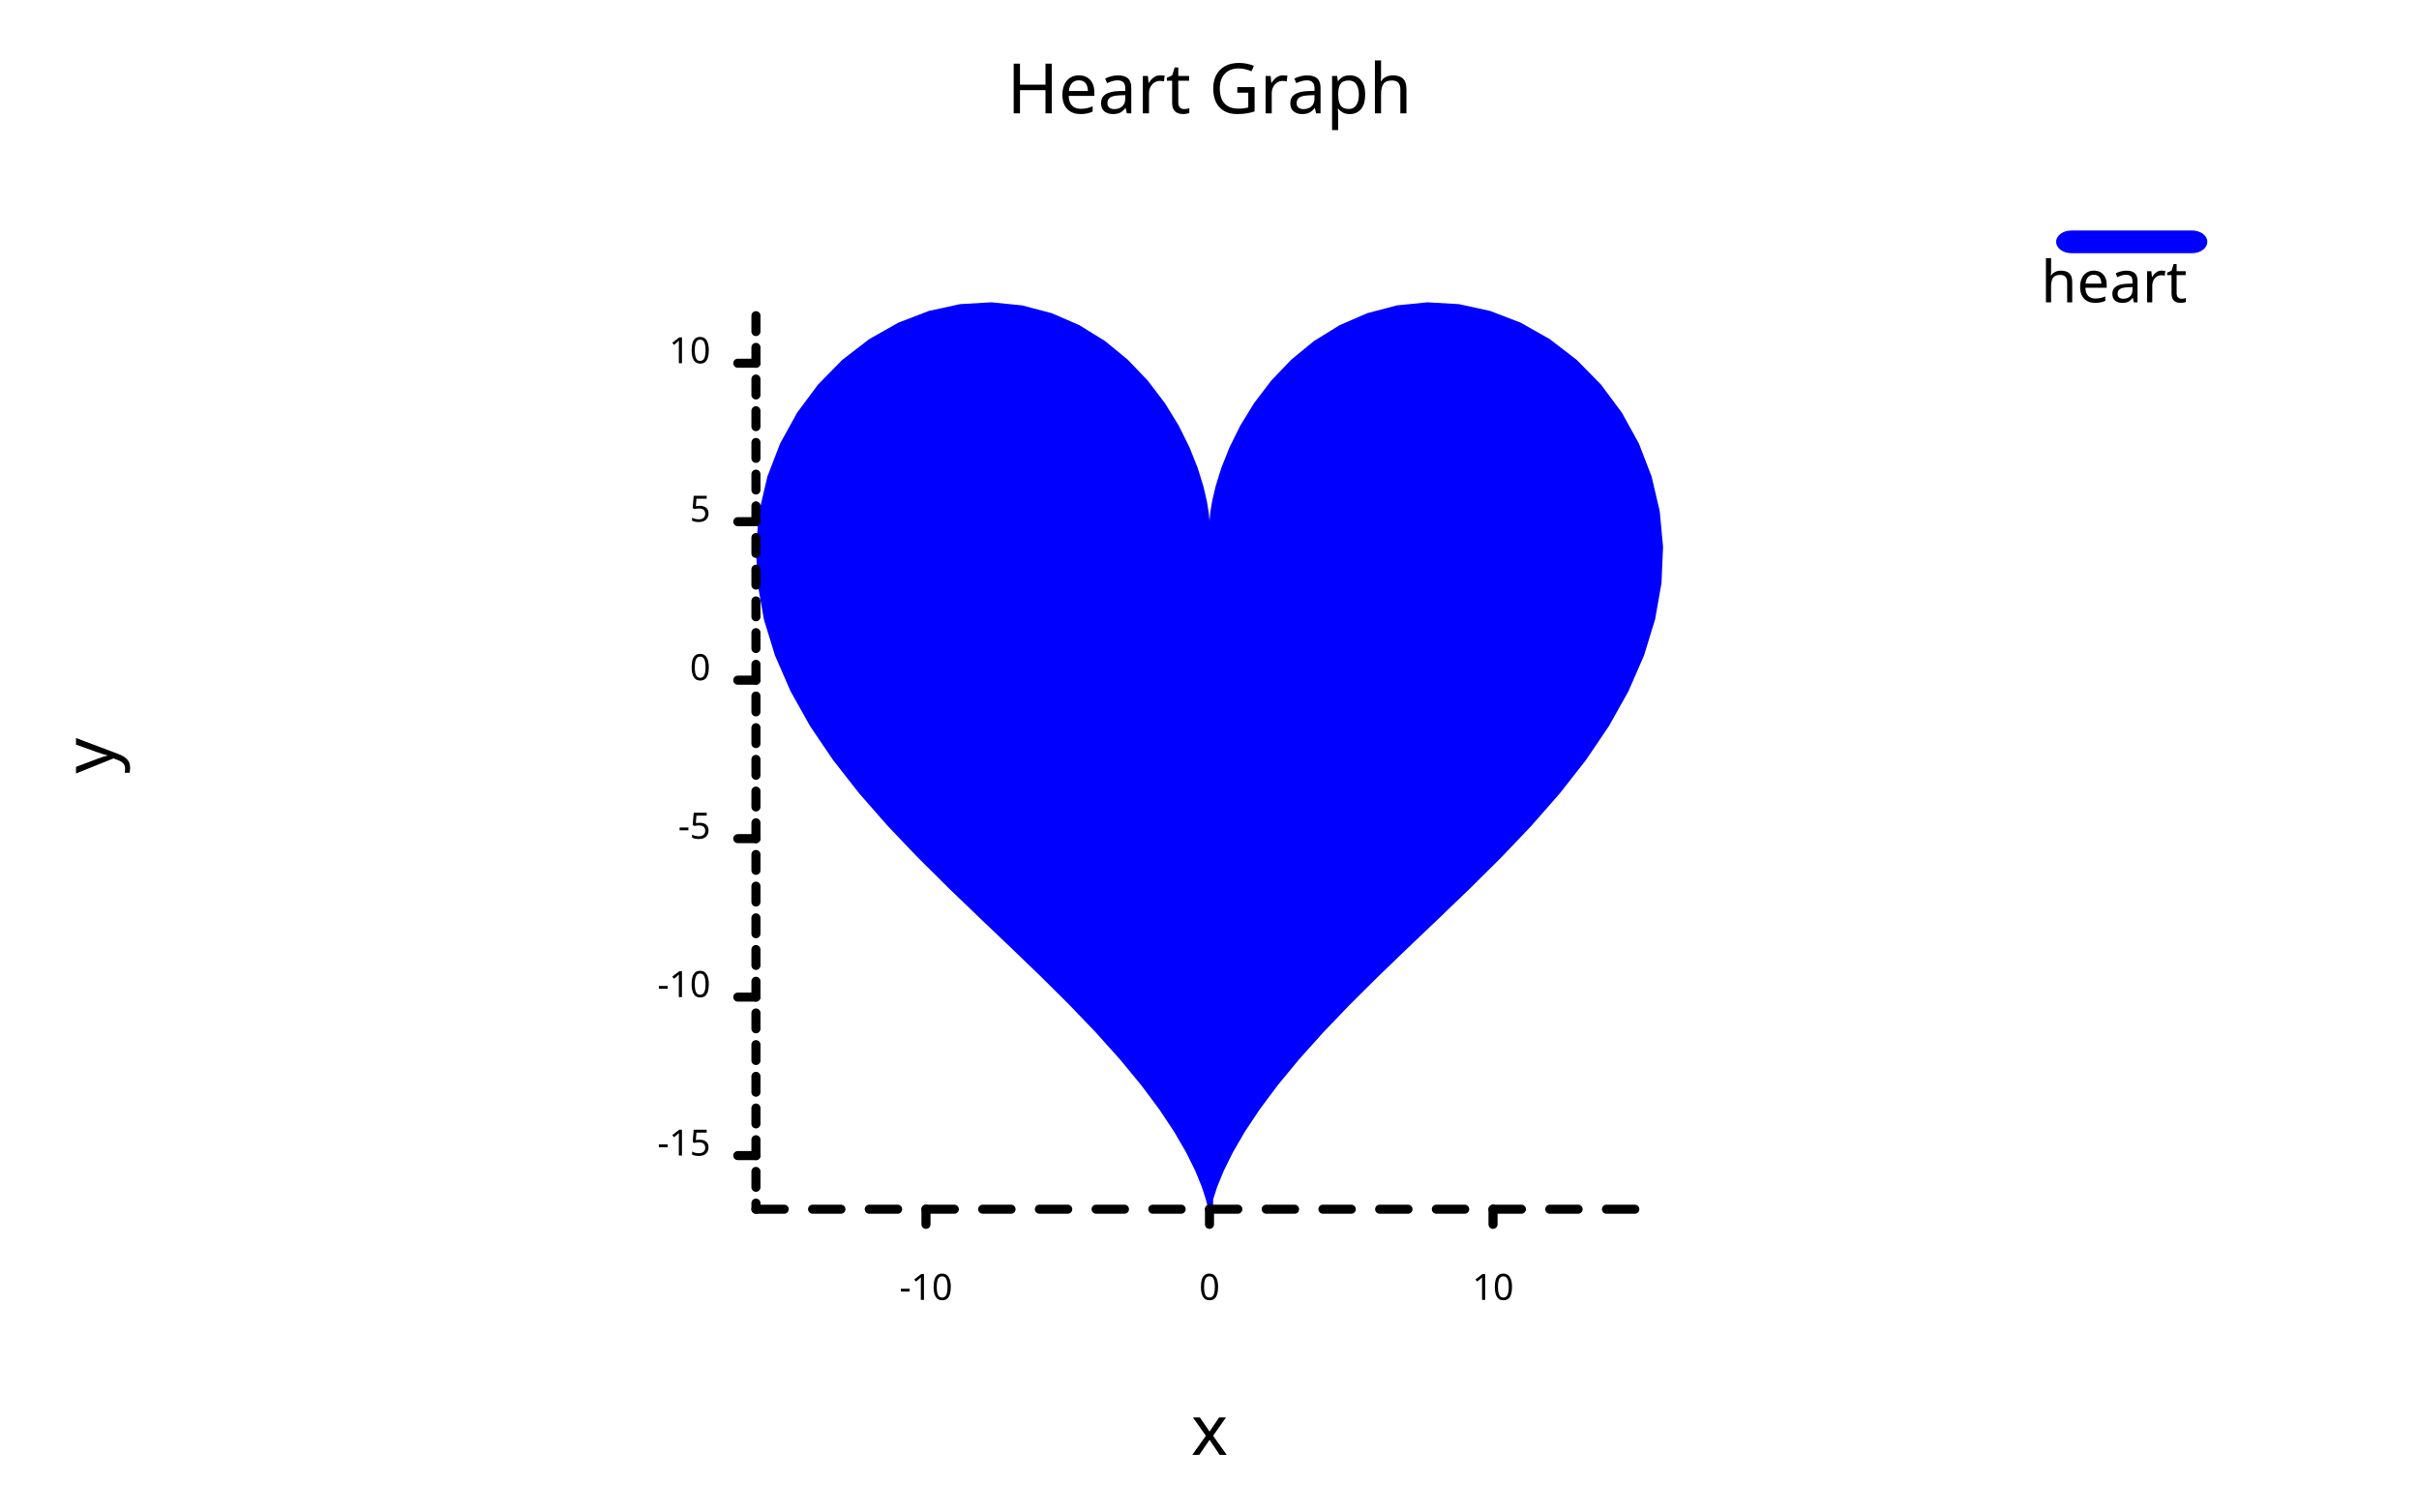
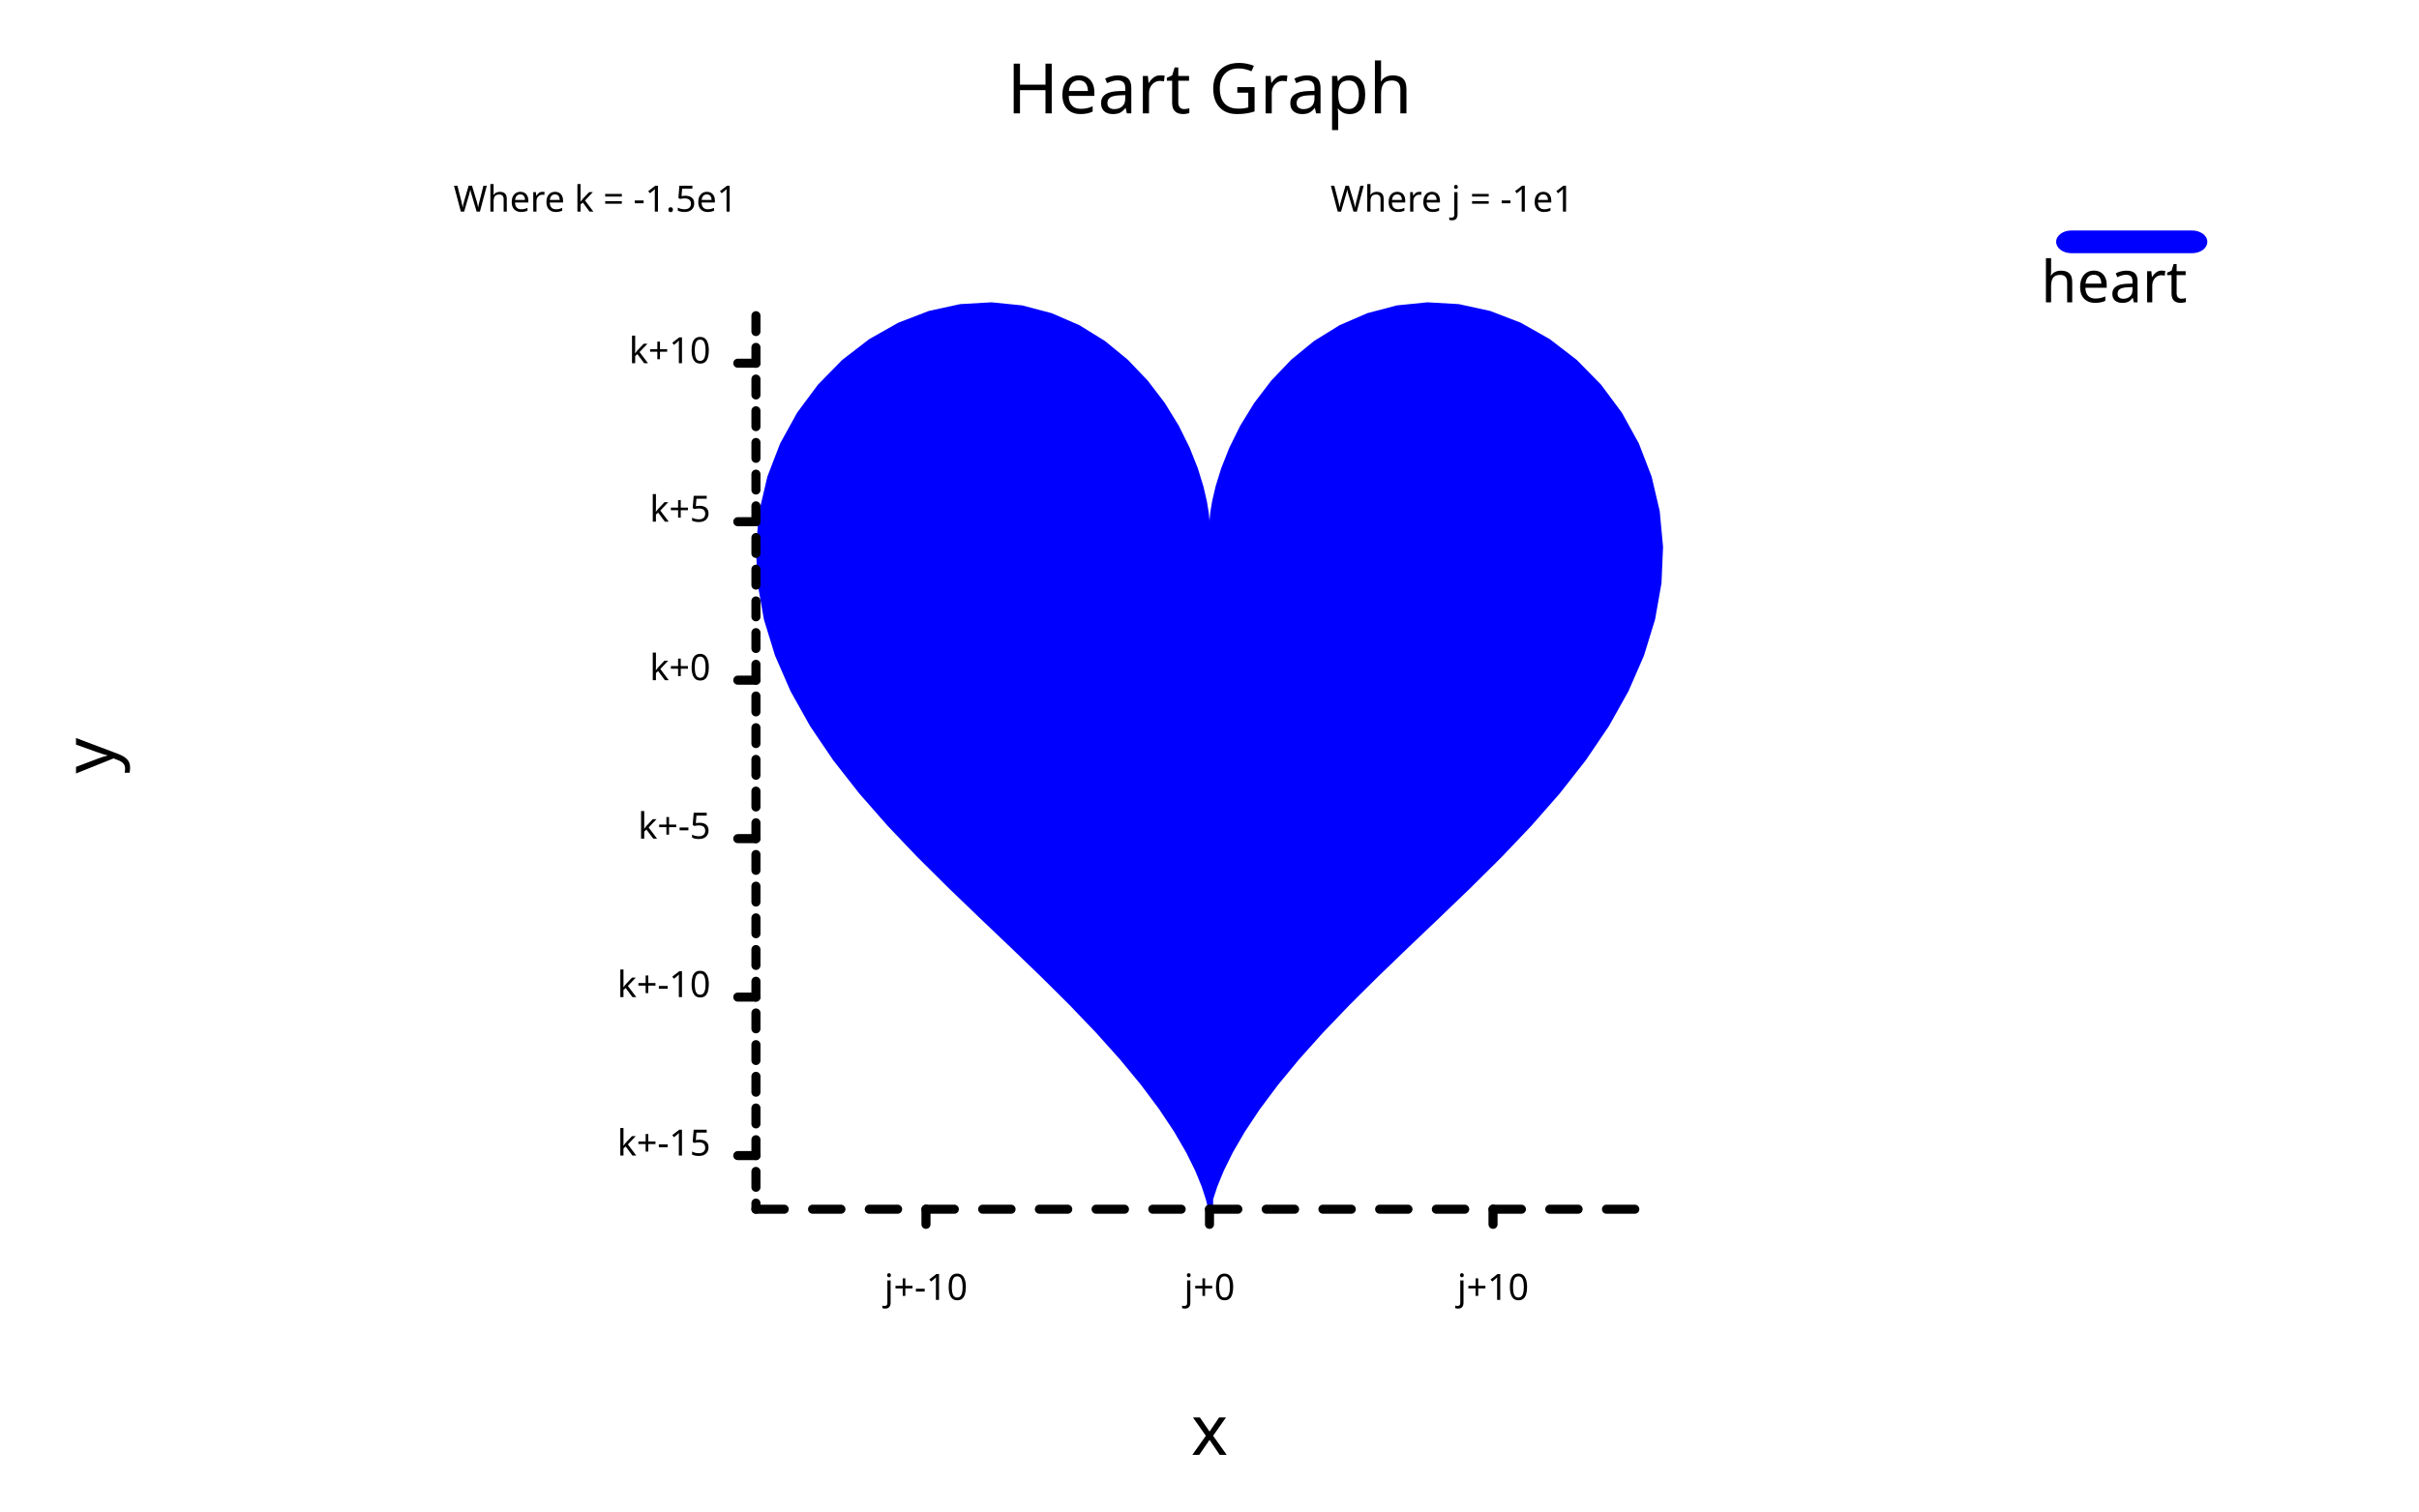
<svg xmlns="http://www.w3.org/2000/svg" width="800" class="poloto_background poloto" height="500" viewBox="0 0 800 500">
  <style>.poloto { stroke-linecap:round; stroke-linejoin:round; font-family: 'Tahoma', sans-serif; stroke-width:2; } .scatter{stroke-width:7} .poloto_text{fill: black;} .poloto_axis_lines{stroke: black;stroke-width:3;fill:none;stroke-dasharray:none} .poloto_background{background-color: AliceBlue;} .poloto0stroke{stroke:  blue;} .poloto1stroke{stroke:  red;} .poloto2stroke{stroke:  green;} .poloto3stroke{stroke:  gold;} .poloto4stroke{stroke:  aqua;} .poloto5stroke{stroke:  lime;} .poloto6stroke{stroke:  orange;} .poloto7stroke{stroke:  chocolate;} .poloto0fill{fill:blue;} .poloto1fill{fill:red;} .poloto2fill{fill:green;} .poloto3fill{fill:gold;} .poloto4fill{fill:aqua;} .poloto5fill{fill:lime;} .poloto6fill{fill:orange;} .poloto7fill{fill:chocolate;}</style>
  <text class="poloto_text" alignment-baseline="middle" text-anchor="start" font-size="large" x="675" y="100">heart</text>
  <rect class="poloto0fill poloto0legend" x="680" y="76.25" width="50" height="7.5" rx="5" ry="5" />
  <path class="poloto0fill" d=" M 399.578 400 L 399.578 400 L 398.796 396.753 L 397.405 392.474 L 395.262 387.246 L 392.252 381.167 L 388.289 374.341 L 383.323 366.875 L 377.343 358.872 L 370.374 350.426 L 362.481 341.618 L 353.765 332.515 L 344.36 323.165 L 334.433 313.595 L 324.172 303.818 L 313.787 293.832 L 303.503 283.622 L 293.547 273.169 L 284.15 262.452 L 275.532 251.457 L 267.899 240.18 L 261.439 228.636 L 256.31 216.862 L 252.639 204.918 L 250.518 192.894 L 250 180.907 L 251.098 169.101 L 253.785 157.641 L 257.994 146.713 L 263.619 136.51 L 270.52 127.229 L 278.53 119.063 L 287.453 112.185 L 297.077 106.745 L 307.178 102.86 L 317.525 100.603 L 327.89 100 L 338.054 101.025 L 347.814 103.597 L 356.989 107.581 L 365.422 112.793 L 372.992 119.003 L 379.611 125.94 L 385.227 133.311 L 389.829 140.801 L 393.441 148.095 L 396.128 154.882 L 397.985 160.878 L 399.139 165.827 L 399.743 169.519 L 399.968 171.8 L 400 172.571 L 400.032 171.8 L 400.257 169.519 L 400.861 165.827 L 402.015 160.878 L 403.872 154.882 L 406.559 148.095 L 410.171 140.801 L 414.773 133.311 L 420.389 125.94 L 427.008 119.003 L 434.578 112.793 L 443.011 107.581 L 452.186 103.597 L 461.946 101.025 L 472.11 100 L 482.475 100.603 L 492.822 102.86 L 502.923 106.745 L 512.547 112.185 L 521.47 119.063 L 529.48 127.229 L 536.381 136.51 L 542.006 146.713 L 546.215 157.641 L 548.902 169.101 L 550 180.907 L 549.482 192.894 L 547.361 204.918 L 543.69 216.862 L 538.561 228.636 L 532.101 240.18 L 524.468 251.457 L 515.85 262.452 L 506.453 273.169 L 496.497 283.622 L 486.213 293.832 L 475.828 303.818 L 465.567 313.595 L 455.64 323.165 L 446.235 332.515 L 437.519 341.618 L 429.626 350.426 L 422.657 358.872 L 416.677 366.875 L 411.711 374.341 L 407.748 381.167 L 404.738 387.246 L 402.595 392.474 L 401.204 396.753 L 401.204 400 Z" />
  <text class="poloto_text" alignment-baseline="start" text-anchor="middle" font-size="x-large" x="400" y="37.5">Heart Graph</text>
  <text class="poloto_text" alignment-baseline="start" text-anchor="middle" font-size="x-large" x="400" y="481.25">x</text>
  <text class="poloto_text" alignment-baseline="start" text-anchor="middle" font-size="x-large" transform="rotate(-90,37.5,250)" x="37.5" y="250">y</text>
+   <text class="poloto_text" alignment-baseline="middle" text-anchor="start" x="440" y="70"> Where j = -1e1</text>
  <line class="poloto_axis_lines" stroke="black" x1="306.234" x2="306.234" y1="400" y2="405" />
-   <text class="poloto_text" alignment-baseline="start" text-anchor="middle" x="306.234" y="430"> -10</text>
+   <text class="poloto_text" alignment-baseline="start" text-anchor="middle" x="306.234" y="430"> j+-10</text>
  <line class="poloto_axis_lines" stroke="black" x1="400" x2="400" y1="400" y2="405" />
-   <text class="poloto_text" alignment-baseline="start" text-anchor="middle" x="400" y="430"> 0</text>
+   <text class="poloto_text" alignment-baseline="start" text-anchor="middle" x="400" y="430"> j+0</text>
  <line class="poloto_axis_lines" stroke="black" x1="493.766" x2="493.766" y1="400" y2="405" />
-   <text class="poloto_text" alignment-baseline="start" text-anchor="middle" x="493.766" y="430"> 10</text>
+   <text class="poloto_text" alignment-baseline="start" text-anchor="middle" x="493.766" y="430"> j+10</text>
+   <text class="poloto_text" alignment-baseline="middle" text-anchor="start" x="150" y="70"> Where k = -1.5e1</text>
  <line class="poloto_axis_lines" stroke="black" x1="250" x2="244" y1="382.257" y2="382.257" />
-   <text class="poloto_text" alignment-baseline="middle" text-anchor="end" x="235" y="382.257"> -15</text>
+   <text class="poloto_text" alignment-baseline="middle" text-anchor="end" x="235" y="382.257"> k+-15</text>
  <line class="poloto_axis_lines" stroke="black" x1="250" x2="244" y1="329.835" y2="329.835" />
-   <text class="poloto_text" alignment-baseline="middle" text-anchor="end" x="235" y="329.835"> -10</text>
+   <text class="poloto_text" alignment-baseline="middle" text-anchor="end" x="235" y="329.835"> k+-10</text>
  <line class="poloto_axis_lines" stroke="black" x1="250" x2="244" y1="277.414" y2="277.414" />
-   <text class="poloto_text" alignment-baseline="middle" text-anchor="end" x="235" y="277.414"> -5</text>
+   <text class="poloto_text" alignment-baseline="middle" text-anchor="end" x="235" y="277.414"> k+-5</text>
  <line class="poloto_axis_lines" stroke="black" x1="250" x2="244" y1="224.992" y2="224.992" />
-   <text class="poloto_text" alignment-baseline="middle" text-anchor="end" x="235" y="224.992"> 0</text>
+   <text class="poloto_text" alignment-baseline="middle" text-anchor="end" x="235" y="224.992"> k+0</text>
  <line class="poloto_axis_lines" stroke="black" x1="250" x2="244" y1="172.571" y2="172.571" />
-   <text class="poloto_text" alignment-baseline="middle" text-anchor="end" x="235" y="172.571"> 5</text>
+   <text class="poloto_text" alignment-baseline="middle" text-anchor="end" x="235" y="172.571"> k+5</text>
  <line class="poloto_axis_lines" stroke="black" x1="250" x2="244" y1="120.149" y2="120.149" />
-   <text class="poloto_text" alignment-baseline="middle" text-anchor="end" x="235" y="120.149"> 10</text>
+   <text class="poloto_text" alignment-baseline="middle" text-anchor="end" x="235" y="120.149"> k+10</text>
  <path stroke="black" fill="none" class="poloto_axis_lines" style="stroke-dasharray:9.377;stroke-dashoffset:-56.234;" d=" M 250 400 L 550 400" />
  <path stroke="black" fill="none" class="poloto_axis_lines" style="stroke-dasharray:5.242;stroke-dashoffset:-17.743;" d=" M 250 400 L 250 100" />
</svg>
